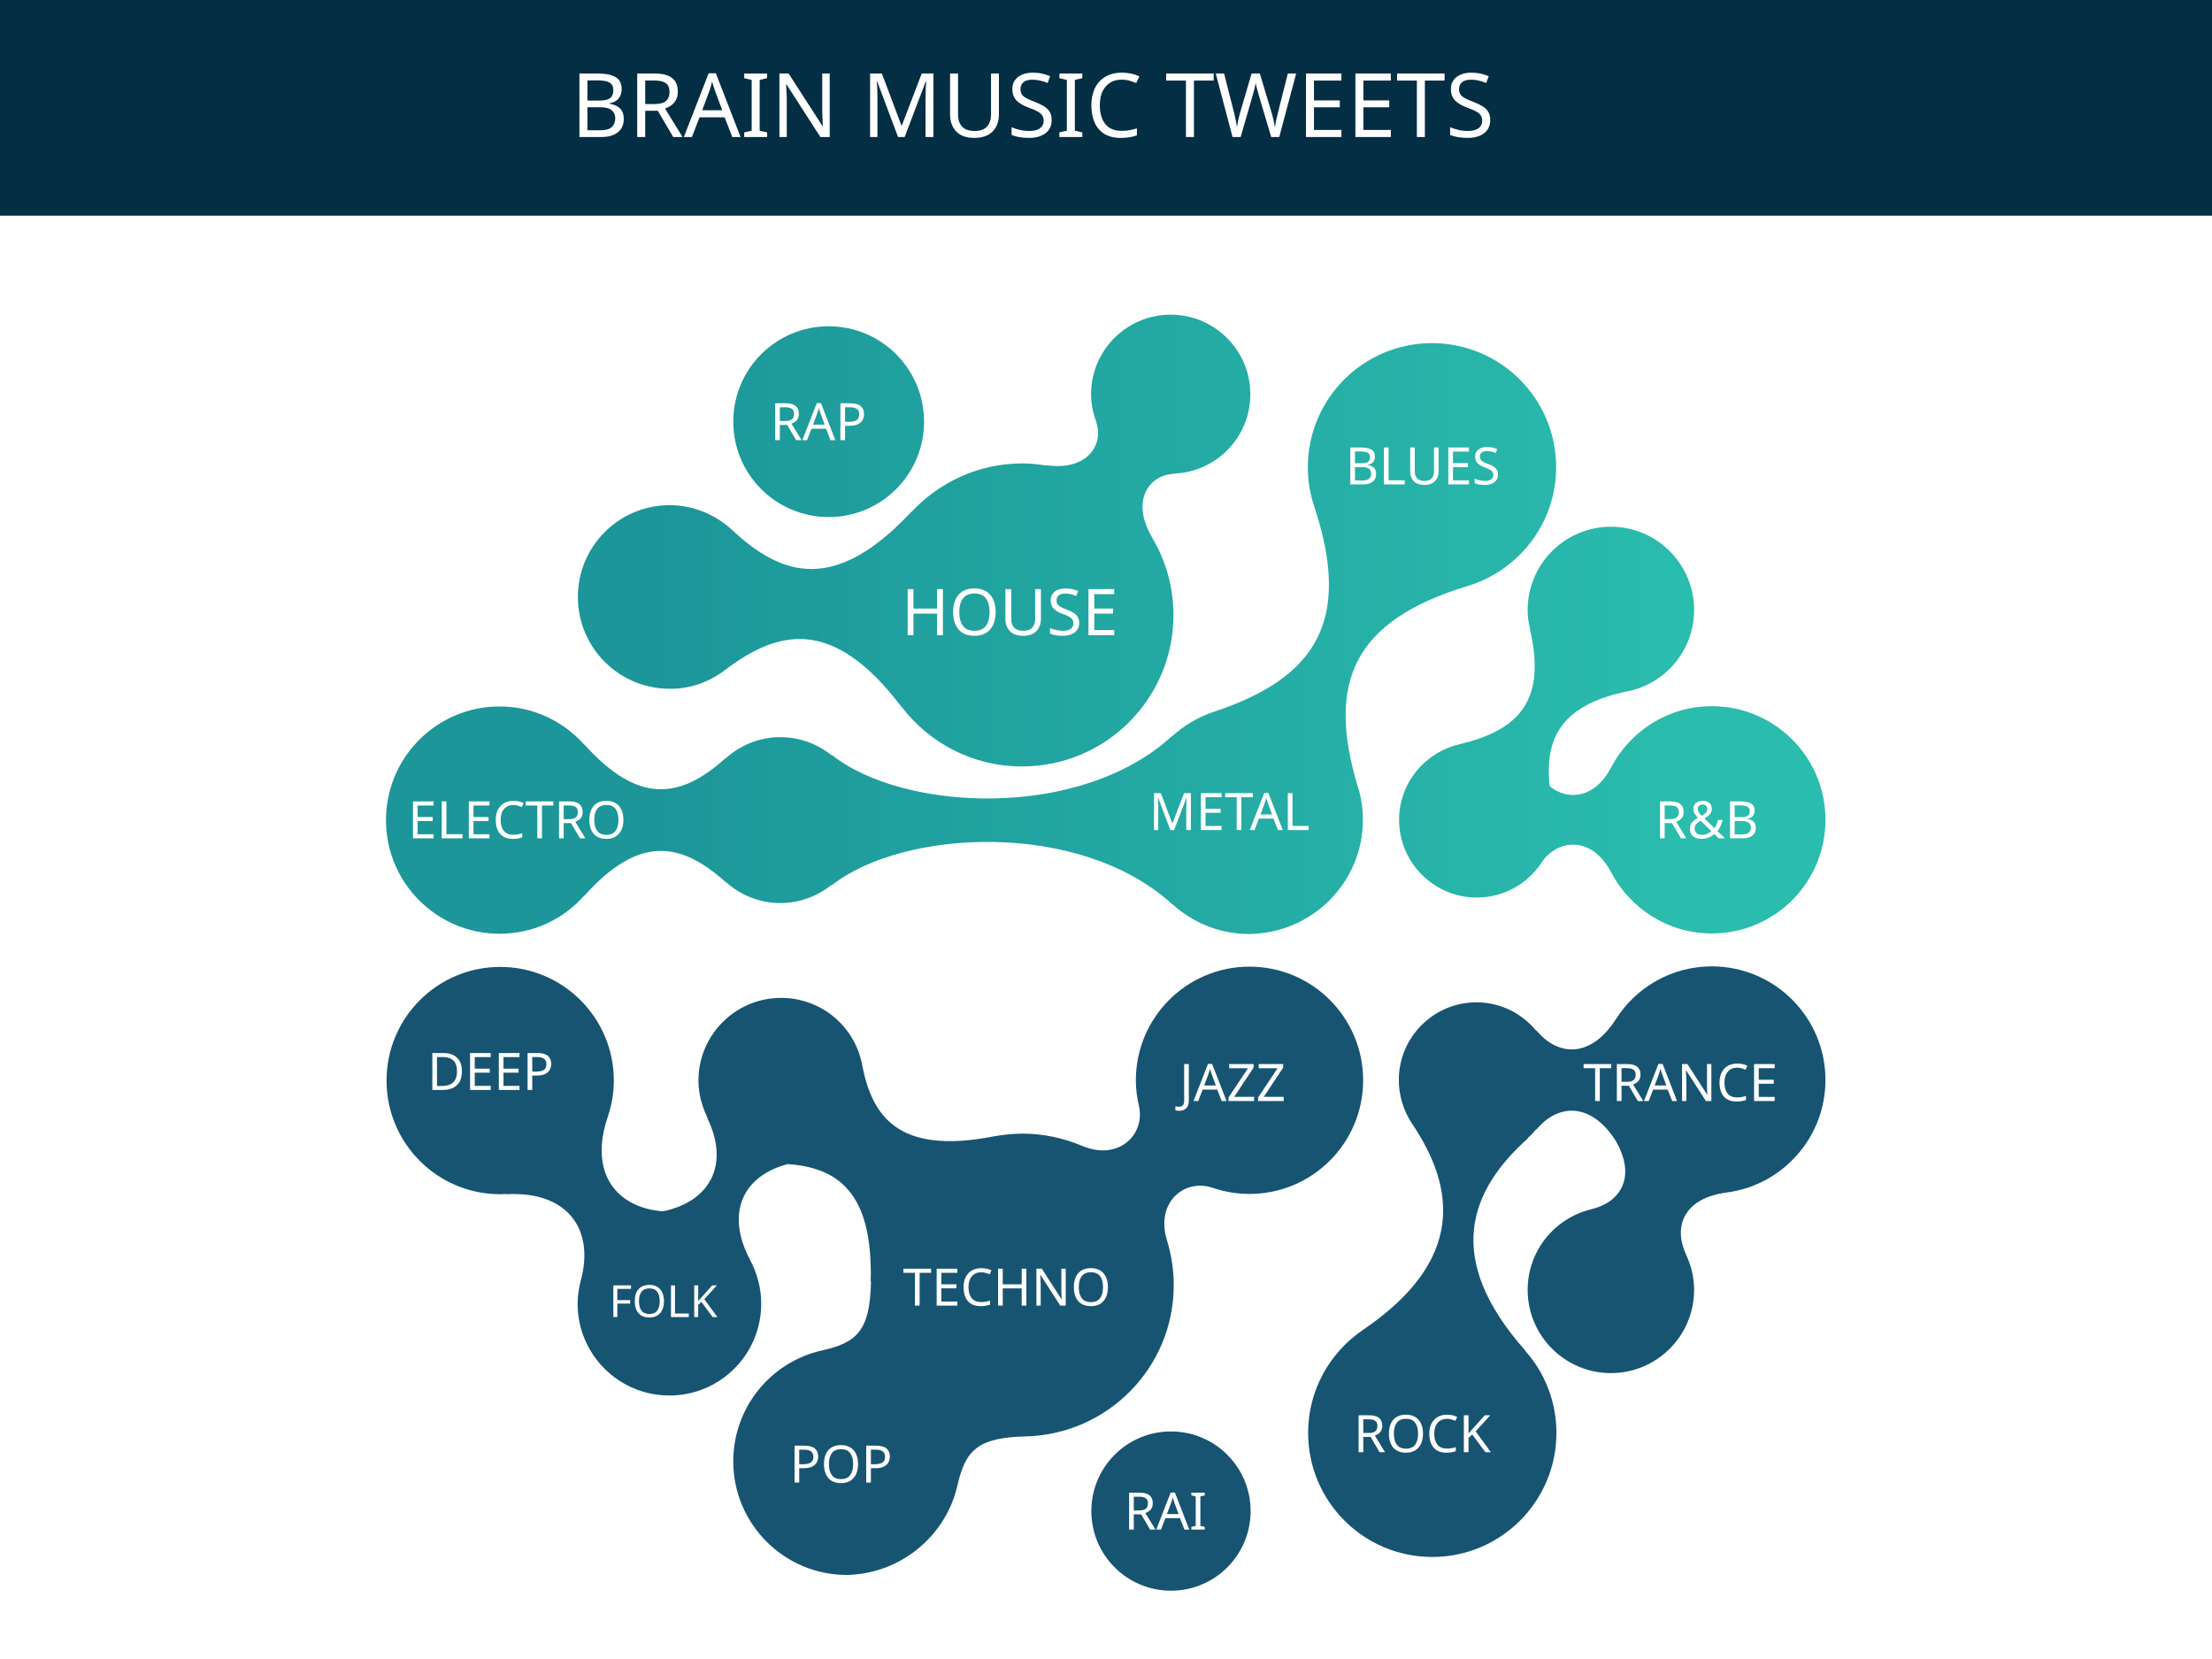
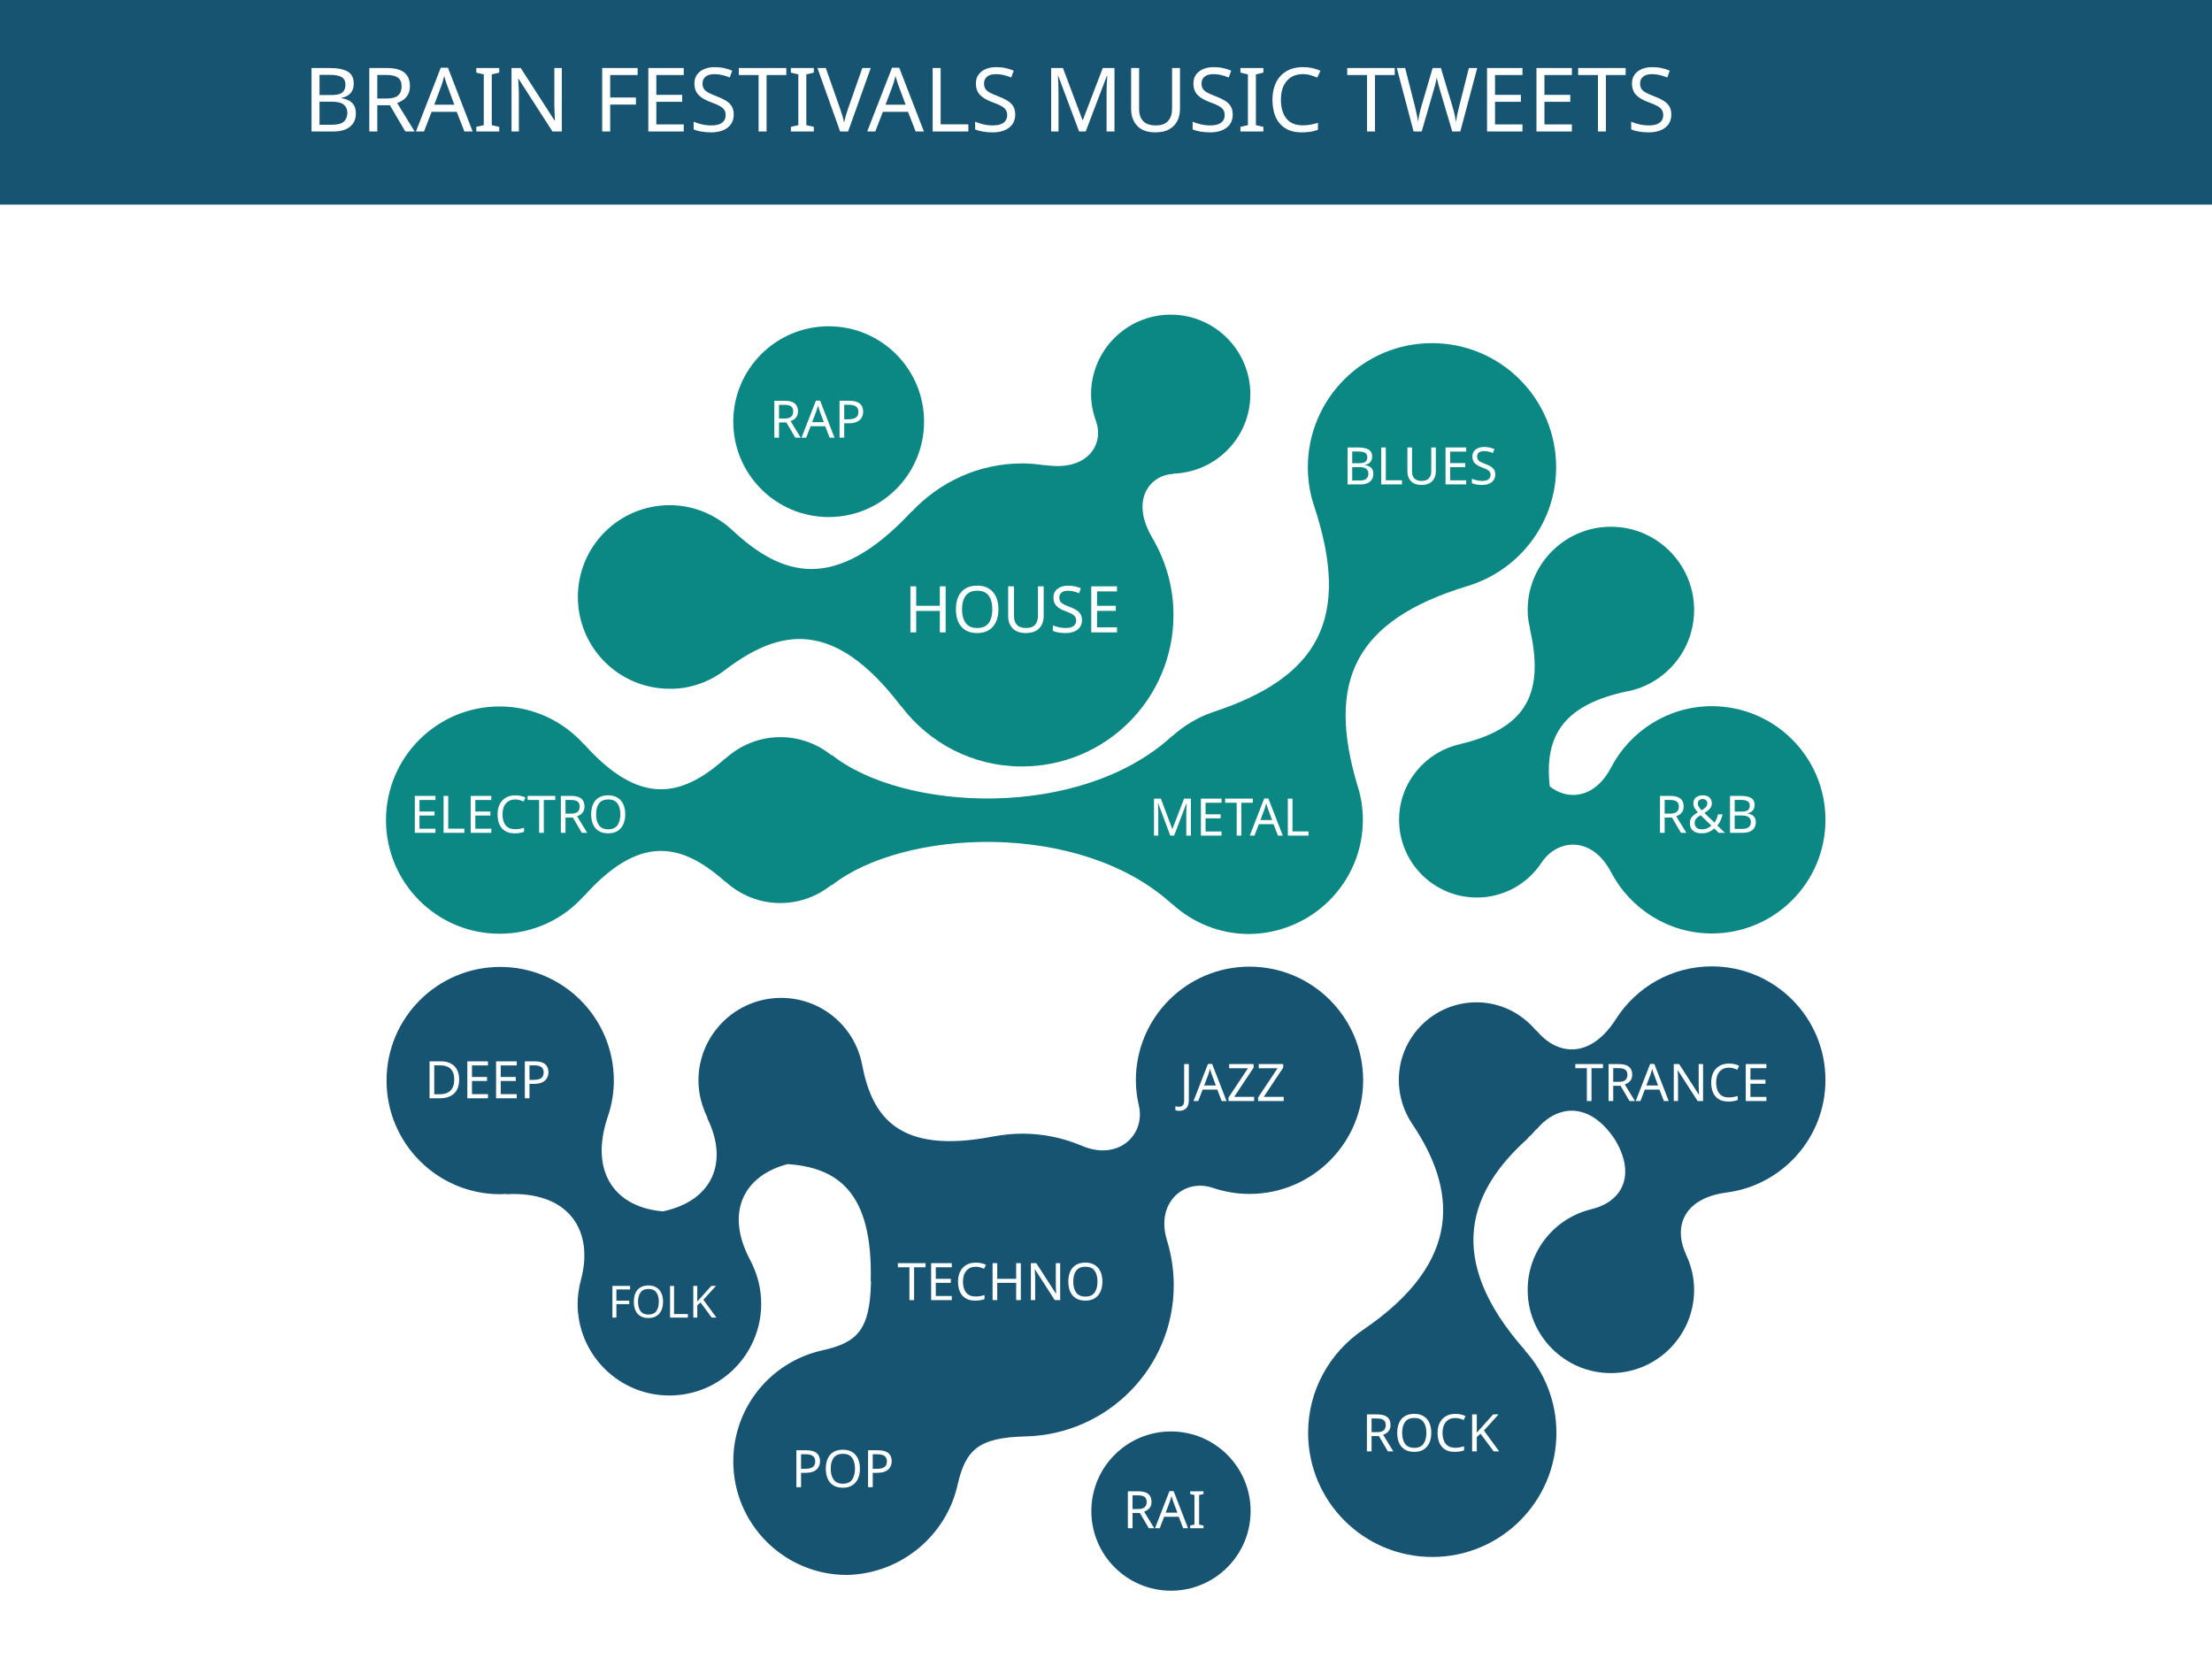
- <svg xmlns="http://www.w3.org/2000/svg" version="1.1" id="Calque_1" x="0px" y="0px" viewBox="0 0 800 600" style="enable-background:new 0 0 800 600;" xml:space="preserve">
+ <svg xmlns="http://www.w3.org/2000/svg" version="1.1" x="0px" y="0px" viewBox="0 0 800 600" style="enable-background:new 0 0 800 600;" xml:space="preserve">
  <style type="text/css">
	.st0{fill:#FFFFFF;}
	.st1{fill:#175472;}
- 	.st2{fill:url(#SVGID_1_);}
- 	.st3{fill:url(#SVGID_2_);}
- 	.st4{fill:url(#SVGID_3_);}
- 	.st5{fill:url(#SVGID_4_);}
- 	.st6{fill:#032E44;}
- 	.st7{font-family:'nevis-Bold';}
- 	.st8{font-size:32.146px;}
- 	.st9{font-size:23.339px;}
- 	.st10{font-size:18.702px;}
- 	.st11{font-size:16.037px;}
+ 	.st2{fill:#0B8784;}
+ 	.st3{font-family:'nevis-Bold';}
+ 	.st4{font-size:32.146px;}
+ 	.st5{font-size:18.702px;}
+ 	.st6{font-size:23.339px;}
+ 	.st7{font-size:16.037px;}
</style>
-   <rect class="st0" width="800" height="600" />
-   <g>
-     <g>
-       <path class="st1" d="M584.4,368.6L584.4,368.6c-9.3,14.5-21.2,13.2-28.7,4.1v0.2c-5.2-6.3-12.9-10.4-21.7-10.4    c-15.5,0-28.1,12.6-28.1,28.1c0,5.8,1.8,11.3,4.8,15.8l0,0c15.7,23.3,19.2,49.5-17.8,74.6c-11.9,8.1-19.8,21.7-19.8,37.2    c0,24.8,20.1,44.9,44.9,44.9c24.8,0,44.9-20.1,44.9-44.9c0-11.4-4.3-21.9-11.4-29.8l0.1,0c-29.8-33.6-19.9-58.1,1.1-76.8l-0.2,0    c1.2-1,2.2-2.1,3.2-3.3v0.2c7.4-9,19.2-10.3,28.4,3.7c7.8,13,2.4,22.5-8.5,25.1l0.1,0c-13.3,3.1-23.2,15-23.2,29.2    c0,16.6,13.5,30.1,30.1,30.1s30.1-13.5,30.1-30.1c0-4.6-1.1-9-3-12.9l0.1,0.1c-4.8-10.2-0.7-20.4,14.6-22.4l-0.1,0    c20.2-2.5,35.9-19.8,35.9-40.7c0-22.7-18.4-41.1-41.1-41.1C604.5,349.5,591.7,357.1,584.4,368.6z" />
-       <path class="st1" d="M346.3,537.1L346.3,537.1c2.9-12.6,7.3-17.2,24.6-17.6l0,0c29.7-0.7,53.6-24.9,53.6-54.7    c0-5.7-0.9-11.2-2.5-16.4c-4.1-13.6,6.4-22.3,16.6-18.8l0,0c4.2,1.4,8.6,2.2,13.3,2.2c22.7,0,41.1-18.4,41.1-41.1    c0-22.7-18.4-41.1-41.1-41.1c-22.7,0-41.1,18.4-41.1,41.1c0,3.2,0.4,6.2,1.1,9.2l0,0c2.4,10.5-7.4,20.1-20.6,14.5    c-6.6-2.8-13.9-4.4-21.5-4.4c-3.6,0-7.1,0.4-10.5,1l0,0c-34.4,6.7-43.9-7.2-47.5-25.9l0,0c-2.6-13.8-14.7-24.2-29.3-24.2    c-16.5,0-29.9,13.4-29.9,29.9c0,4.9,1.3,9.4,3.3,13.5l-0.2-0.1c7.9,15.8,2.3,30-15.9,33.9c-16.8-1.3-26.9-13.7-20-34.2l0,0    c1.4-4.1,2.2-8.5,2.2-13.1c0-22.7-18.4-41.1-41.1-41.1c-22.7,0-41.1,18.4-41.1,41.1c0,22.7,18.4,41.1,41.1,41.1    c0.8,0,1.5-0.1,2.3-0.1l-0.1,0.1c22.7-1.2,31.8,13.2,27,31l0,0c-0.7,2.7-1.2,5.6-1.2,8.6c0,18.3,14.8,33.2,33.2,33.2    c18.3,0,33.2-14.8,33.2-33.2c0-5.7-1.5-11.1-4-15.8c-9.1-17.1-2.5-30.5,13.6-34.7c17.5,1.3,30.9,9.5,30,42.5l0.1-0.1    c0,0.1,0,0.3,0,0.4l0,0c-0.4,17.3-5,21.8-17.7,24.6l0,0c-18.4,4.1-32.1,20.5-32.1,40.1c0,22.7,18.4,41.1,41.1,41.1    C325.8,569.2,342.2,555.4,346.3,537.1z" />
-       <circle class="st1" cx="423.5" cy="546.5" r="28.8" />
-     </g>
-     <g>
-       <linearGradient id="SVGID_1_" gradientUnits="userSpaceOnUse" x1="305.162" y1="118.634" x2="305.162" y2="492.597" gradientTransform="matrix(6.123234e-17 1 -1 6.123234e-17 725.5858 -74.3013)">
-         <stop offset="0" style="stop-color:#2ABCAD" />
-         <stop offset="1" style="stop-color:#1C9699" />
-       </linearGradient>
-       <path class="st2" d="M492.9,296.5c0-4.1-0.6-8.1-1.8-11.9l0,0c0-0.1,0-0.2-0.1-0.2c0,0,0-0.1,0-0.1c-11.3-37.7-1.4-59.9,39.9-72.4    l0,0c18.4-5.6,31.9-22.7,31.9-42.9c0-24.8-20.1-44.9-44.9-44.9c-24.8,0-44.9,20.1-44.9,44.9c0,4.9,0.8,9.7,2.3,14.1l0,0    c13.6,41.1,1.1,62-36.5,74.4l0,0c-5.6,1.9-10.6,4.9-14.9,8.8v-0.1c-33.3,30.6-97.4,27.3-123.1,6.8v0.2c-5.1-4.1-11.5-6.6-18.6-6.6    c-7.7,0-14.6,3-19.9,7.8v-0.1c-16.1,14.4-31.2,17-51-5.1v0.1c-7.5-8.4-18.4-13.8-30.6-13.8c-22.7,0-41.1,18.4-41.1,41.1    c0,22.7,18.4,41.1,41.1,41.1c12.2,0,23.1-5.3,30.6-13.8v0.1c19.8-22.1,34.9-19.5,51-5.1v-0.1c5.3,4.8,12.2,7.8,19.9,7.8    c7.1,0,13.4-2.5,18.6-6.6v0.2c25.7-20.4,89.8-23.7,123.1,6.8v-0.1c7.3,6.7,17.1,10.9,27.8,10.9    C474.5,337.6,492.9,319.2,492.9,296.5z" />
-       <linearGradient id="SVGID_2_" gradientUnits="userSpaceOnUse" x1="338.356" y1="118.634" x2="338.356" y2="492.597" gradientTransform="matrix(6.123234e-17 1 -1 6.123234e-17 725.5858 -74.3013)">
-         <stop offset="0" style="stop-color:#2ABCAD" />
-         <stop offset="1" style="stop-color:#1C9699" />
-       </linearGradient>
-       <path class="st3" d="M552.5,220.6c0,2.4,0.3,4.6,0.9,6.8l-0.1,0c5.7,24.7-2.5,36.4-25.6,41.8l0.1,0c-12.5,2.9-21.8,14-21.8,27.3    c0,15.5,12.6,28.1,28.1,28.1c9.8,0,18.4-5,23.4-12.6v0c5.7-8.6,18.2-9.9,25.2,3.5v0c6.9,13.1,20.6,22.1,36.4,22.1    c22.7,0,41.1-18.4,41.1-41.1c0-22.7-18.4-41.1-41.1-41.1c-15.8,0-29.5,9-36.4,22.1v0c-5.9,11.4-15.8,12.1-22.2,6.9    c-2.2-19,5.8-29.7,28.1-34.4c0,0,0,0,0.1,0c0,0,0,0,0.1,0l0,0c13.6-2.8,23.9-14.9,23.9-29.4c0-16.6-13.5-30.1-30.1-30.1    S552.5,204,552.5,220.6z" />
-       <linearGradient id="SVGID_3_" gradientUnits="userSpaceOnUse" x1="226.804" y1="118.634" x2="226.804" y2="492.596" gradientTransform="matrix(6.123234e-17 1 -1 6.123234e-17 725.5858 -74.3013)">
-         <stop offset="0" style="stop-color:#2ABCAD" />
-         <stop offset="1" style="stop-color:#1C9699" />
-       </linearGradient>
-       <circle class="st4" cx="299.7" cy="152.5" r="34.5" />
-       <linearGradient id="SVGID_4_" gradientUnits="userSpaceOnUse" x1="269.938" y1="118.634" x2="269.938" y2="492.596" gradientTransform="matrix(6.123234e-17 1 -1 6.123234e-17 725.5858 -74.3013)">
-         <stop offset="0" style="stop-color:#2ABCAD" />
-         <stop offset="1" style="stop-color:#1C9699" />
-       </linearGradient>
-       <path class="st5" d="M262.1,242.4c19.6-14.9,39.3-19.2,63.9,13.2l0-0.1c10,13.2,25.8,21.7,43.6,21.7c30.3,0,54.8-24.5,54.8-54.8    c0-10.3-2.9-19.9-7.8-28.1l0.1,0.1c-8.1-13.7-0.7-22.7,7.7-23l-0.1-0.1c15.5-0.5,27.9-13.1,27.9-28.7c0-15.9-12.9-28.8-28.8-28.8    s-28.8,12.9-28.8,28.8c0,3.5,0.7,6.8,1.9,10l-0.1-0.1c2.9,7.8-2.7,18.1-18.4,15.7l0.1,0.1c-2.8-0.4-5.6-0.7-8.4-0.7    c-15.8,0-30,6.8-40,17.5l0-0.1c-27.7,29.7-46.9,23.5-64.9,6.7l0,0c-5.9-5.5-13.9-9-22.6-9c-18.3,0-33.2,14.8-33.2,33.2    c0,18.3,14.8,33.2,33.2,33.2C249.6,249.2,256.6,246.6,262.1,242.4L262.1,242.4z" />
+   <g id="Calque_2">
+     <g id="Calque_1">
+       <rect class="st0" width="800" height="600" />
+       <g>
+         <g>
+           <path class="st1" d="M584.4,368.6L584.4,368.6c-9.3,14.5-21.2,13.2-28.7,4.1v0.2c-5.2-6.3-12.9-10.4-21.7-10.4      c-15.5,0-28.1,12.6-28.1,28.1c0,5.8,1.8,11.3,4.8,15.8l0,0c15.7,23.3,19.2,49.5-17.8,74.6c-11.9,8.1-19.8,21.7-19.8,37.2      c0,24.8,20.1,44.9,44.9,44.9s44.9-20.1,44.9-44.9c0-11.4-4.3-21.9-11.4-29.8h0.1c-29.8-33.6-19.9-58.1,1.1-76.8h-0.2      c1.2-1,2.2-2.1,3.2-3.3v0.2c7.4-9,19.2-10.3,28.4,3.7c7.8,13,2.4,22.5-8.5,25.1h0.1c-13.3,3.1-23.2,15-23.2,29.2      c0,16.6,13.5,30.1,30.1,30.1s30.1-13.5,30.1-30.1c0-4.6-1.1-9-3-12.9l0.1,0.1c-4.8-10.2-0.7-20.4,14.6-22.4h-0.1      c20.2-2.5,35.9-19.8,35.9-40.7c0-22.7-18.4-41.1-41.1-41.1C604.5,349.5,591.7,357.1,584.4,368.6z" />
+           <path class="st1" d="M346.3,537.1L346.3,537.1c2.9-12.6,7.3-17.2,24.6-17.6l0,0c29.7-0.7,53.6-24.9,53.6-54.7      c0-5.7-0.9-11.2-2.5-16.4c-4.1-13.6,6.4-22.3,16.6-18.8l0,0c4.2,1.4,8.6,2.2,13.3,2.2c22.7,0,41.1-18.4,41.1-41.1      s-18.4-41.1-41.1-41.1s-41.1,18.4-41.1,41.1c0,3.2,0.4,6.2,1.1,9.2l0,0c2.4,10.5-7.4,20.1-20.6,14.5c-6.6-2.8-13.9-4.4-21.5-4.4      c-3.6,0-7.1,0.4-10.5,1l0,0c-34.4,6.7-43.9-7.2-47.5-25.9l0,0c-2.6-13.8-14.7-24.2-29.3-24.2c-16.5,0-29.9,13.4-29.9,29.9      c0,4.9,1.3,9.4,3.3,13.5l-0.2-0.1c7.9,15.8,2.3,30-15.9,33.9c-16.8-1.3-26.9-13.7-20-34.2l0,0c1.4-4.1,2.2-8.5,2.2-13.1      c0-22.7-18.4-41.1-41.1-41.1s-41.1,18.4-41.1,41.1s18.4,41.1,41.1,41.1c0.8,0,1.5-0.1,2.3-0.1l-0.1,0.1      c22.7-1.2,31.8,13.2,27,31l0,0c-0.7,2.7-1.2,5.6-1.2,8.6c0,18.3,14.8,33.2,33.2,33.2c18.3,0,33.2-14.8,33.2-33.2      c0-5.7-1.5-11.1-4-15.8c-9.1-17.1-2.5-30.5,13.6-34.7c17.5,1.3,30.9,9.5,30,42.5l0.1-0.1c0,0.1,0,0.3,0,0.4l0,0      c-0.4,17.3-5,21.8-17.7,24.6l0,0c-18.4,4.1-32.1,20.5-32.1,40.1c0,22.7,18.4,41.1,41.1,41.1      C325.8,569.2,342.2,555.4,346.3,537.1z" />
+           <circle class="st1" cx="423.5" cy="546.5" r="28.8" />
+         </g>
+         <g>
+           <path class="st2" d="M492.9,296.5c0-4.1-0.6-8.1-1.8-11.9l0,0c0-0.1,0-0.2-0.1-0.2v-0.1c-11.3-37.7-1.4-59.9,39.9-72.4l0,0      c18.4-5.6,31.9-22.7,31.9-42.9c0-24.8-20.1-44.9-44.9-44.9c-24.8,0-44.9,20.1-44.9,44.9c0,4.9,0.8,9.7,2.3,14.1l0,0      c13.6,41.1,1.1,62-36.5,74.4l0,0c-5.6,1.9-10.6,4.9-14.9,8.8v-0.1c-33.3,30.6-97.4,27.3-123.1,6.8v0.2      c-5.1-4.1-11.5-6.6-18.6-6.6c-7.7,0-14.6,3-19.9,7.8v-0.1c-16.1,14.4-31.2,17-51-5.1v0.1c-7.5-8.4-18.4-13.8-30.6-13.8      c-22.7,0-41.1,18.4-41.1,41.1c0,22.7,18.4,41.1,41.1,41.1c12.2,0,23.1-5.3,30.6-13.8v0.1c19.8-22.1,34.9-19.5,51-5.1v-0.1      c5.3,4.8,12.2,7.8,19.9,7.8c7.1,0,13.4-2.5,18.6-6.6v0.2c25.7-20.4,89.8-23.7,123.1,6.8v-0.1c7.3,6.7,17.1,10.9,27.8,10.9      C474.5,337.6,492.9,319.2,492.9,296.5z" />
+           <path class="st2" d="M552.5,220.6c0,2.4,0.3,4.6,0.9,6.8h-0.1c5.7,24.7-2.5,36.4-25.6,41.8h0.1c-12.5,2.9-21.8,14-21.8,27.3      c0,15.5,12.6,28.1,28.1,28.1c9.8,0,18.4-5,23.4-12.6l0,0c5.7-8.6,18.2-9.9,25.2,3.5l0,0c6.9,13.1,20.6,22.1,36.4,22.1      c22.7,0,41.1-18.4,41.1-41.1s-18.4-41.1-41.1-41.1c-15.8,0-29.5,9-36.4,22.1l0,0c-5.9,11.4-15.8,12.1-22.2,6.9      c-2.2-19,5.8-29.7,28.1-34.4c0,0,0,0,0.1,0c0,0,0,0,0.1,0l0,0c13.6-2.8,23.9-14.9,23.9-29.4c0-16.6-13.5-30.1-30.1-30.1      S552.5,204,552.5,220.6z" />
+           <ellipse class="st2" cx="299.7" cy="152.5" rx="34.5" ry="34.5" />
+           <path class="st2" d="M262.1,242.4c19.6-14.9,39.3-19.2,63.9,13.2v-0.1c10,13.2,25.8,21.7,43.6,21.7c30.3,0,54.8-24.5,54.8-54.8      c0-10.3-2.9-19.9-7.8-28.1l0.1,0.1c-8.1-13.7-0.7-22.7,7.7-23l-0.1-0.1c15.5-0.5,27.9-13.1,27.9-28.7      c0-15.9-12.9-28.8-28.8-28.8s-28.8,12.9-28.8,28.8c0,3.5,0.7,6.8,1.9,10l-0.1-0.1c2.9,7.8-2.7,18.1-18.4,15.7l0.1,0.1      c-2.8-0.4-5.6-0.7-8.4-0.7c-15.8,0-30,6.8-40,17.5V185c-27.7,29.7-46.9,23.5-64.9,6.7l0,0c-5.9-5.5-13.9-9-22.6-9      c-18.3,0-33.2,14.8-33.2,33.2c0,18.3,14.8,33.2,33.2,33.2C249.6,249.2,256.6,246.6,262.1,242.4L262.1,242.4z" />
+         </g>
+       </g>
+       <rect class="st1" width="800" height="74" />
+       <text transform="matrix(1 0 0 1 109.5452 47.5481)" class="st0 st3 st4">BRAIN FESTIVALS MUSIC TWEETS</text>
    </g>
  </g>
-   <rect class="st6" width="800" height="78" />
-   <text transform="matrix(1 0 0 1 206.4355 49.5481)" class="st0 st7 st8">BRAIN MUSIC TWEETS</text>
-   <text transform="matrix(1 0 0 1 326.0005 229.7207)" class="st0 st7 st9">HOUSE</text>
-   <text transform="matrix(1 0 0 1 326.5479 472.1992)" class="st0 st7 st10">TECHNO</text>
-   <text transform="matrix(1 0 0 1 220.2646 476.3242)" class="st0 st7 st11">FOLK</text>
-   <text transform="matrix(1 0 0 1 154.5479 394.1992)" class="st0 st7 st10">DEEP</text>
-   <text transform="matrix(1 0 0 1 285.5479 536.1992)" class="st0 st7 st10">POP</text>
-   <text transform="matrix(1 0 0 1 572.5479 398.1992)" class="st0 st7 st10">TRANCE</text>
-   <text transform="matrix(1 0 0 1 415.5479 300.1992)" class="st0 st7 st10">METAL</text>
-   <text transform="matrix(1 0 0 1 598.5479 303.1992)" class="st0 st7 st10">R&amp;B</text>
-   <text transform="matrix(1 0 0 1 486.5479 175.1992)" class="st0 st7 st10">BLUES</text>
-   <text transform="matrix(1 0 0 1 147.5479 303.1992)" class="st0 st7 st10">ELECTRO</text>
-   <text transform="matrix(1 0 0 1 426.5479 398.1992)" class="st0 st7 st10">JAZZ</text>
-   <text transform="matrix(1 0 0 1 406.5479 553.1992)" class="st0 st7 st10">RAI</text>
-   <text transform="matrix(1 0 0 1 278.5479 159.1992)" class="st0 st7 st10">RAP</text>
-   <text transform="matrix(1 0 0 1 489.5479 525.1992)" class="st0 st7 st10">ROCK</text>
+   <g id="RNB">
+     <circle class="st2" cx="620" cy="295" r="33" />
+     <text transform="matrix(1 0 0 1 598.5479 301.1992)" class="st0 st3 st5">R&amp;B</text>
+   </g>
+   <g id="BLUES">
+     <circle class="st2" cx="517" cy="168" r="33" />
+     <text transform="matrix(1 0 0 1 485.5479 175.1992)" class="st0 st3 st5">BLUES</text>
+   </g>
+   <g id="METAL">
+     <circle class="st2" cx="452" cy="296" r="33" />
+     <text transform="matrix(1 0 0 1 415.5479 302.1992)" class="st0 st3 st5">METAL</text>
+   </g>
+   <g id="ELECTRO">
+     <circle class="st2" cx="181.7" cy="295" r="33" />
+     <text transform="matrix(1 0 0 1 148.2146 301.1992)" class="st0 st3 st5">ELECTRO</text>
+   </g>
+   <g id="RAP">
+     <circle class="st2" cx="299.7" cy="152.1" r="30" />
+     <text transform="matrix(1 0 0 1 278.2408 158.2992)" class="st0 st3 st5">RAP</text>
+   </g>
+   <g id="HOUSE">
+     <circle class="st2" cx="370" cy="221" r="47" />
+     <text transform="matrix(1 0 0 1 327.0005 228.7207)" class="st0 st3 st6">HOUSE</text>
+   </g>
+   <g id="TECHNO">
+     <circle class="st1" cx="367" cy="464" r="47" />
+     <text transform="matrix(1 0 0 1 324.5479 470.1992)" class="st0 st3 st5">TECHNO</text>
+   </g>
+   <g id="JAZZ">
+     <circle class="st1" cx="452" cy="389" r="33" />
+     <text transform="matrix(1 0 0 1 426.5479 398.1992)" class="st0 st3 st5">JAZZ</text>
+   </g>
+   <g id="DEEP">
+     <circle class="st1" cx="181" cy="389" r="33" />
+     <text transform="matrix(1 0 0 1 153.5479 397.1992)" class="st0 st3 st5">DEEP</text>
+   </g>
+   <g id="FOLK">
+     <g>
+       <circle class="st1" cx="241.7" cy="471.2" r="30" />
+       <text transform="matrix(1 0 0 1 219.9312 476.5234)" class="st0 st3 st7">FOLK</text>
+     </g>
+   </g>
+   <g id="POP">
+     <circle class="st1" cx="304.7" cy="530.7" r="30" />
+     <text transform="matrix(1 0 0 1 286.2146 537.8659)" class="st0 st3 st5">POP</text>
+   </g>
+   <g id="RAI">
+     <circle class="st1" cx="422.5" cy="546.5" r="22" />
+     <text transform="matrix(1 0 0 1 406.0958 552.6992)" class="st0 st3 st5">RAI</text>
+   </g>
+   <g id="ROCK">
+     <circle class="st1" cx="518" cy="517.7" r="33" />
+     <text transform="matrix(1 0 0 1 492.5479 524.8992)" class="st0 st3 st5">ROCK</text>
+   </g>
+   <g id="TRANCE">
+     <circle class="st1" cx="617" cy="389" r="33" />
+     <text transform="matrix(1 0 0 1 569.5479 398.1992)" class="st0 st3 st5">TRANCE</text>
+   </g>
</svg>
